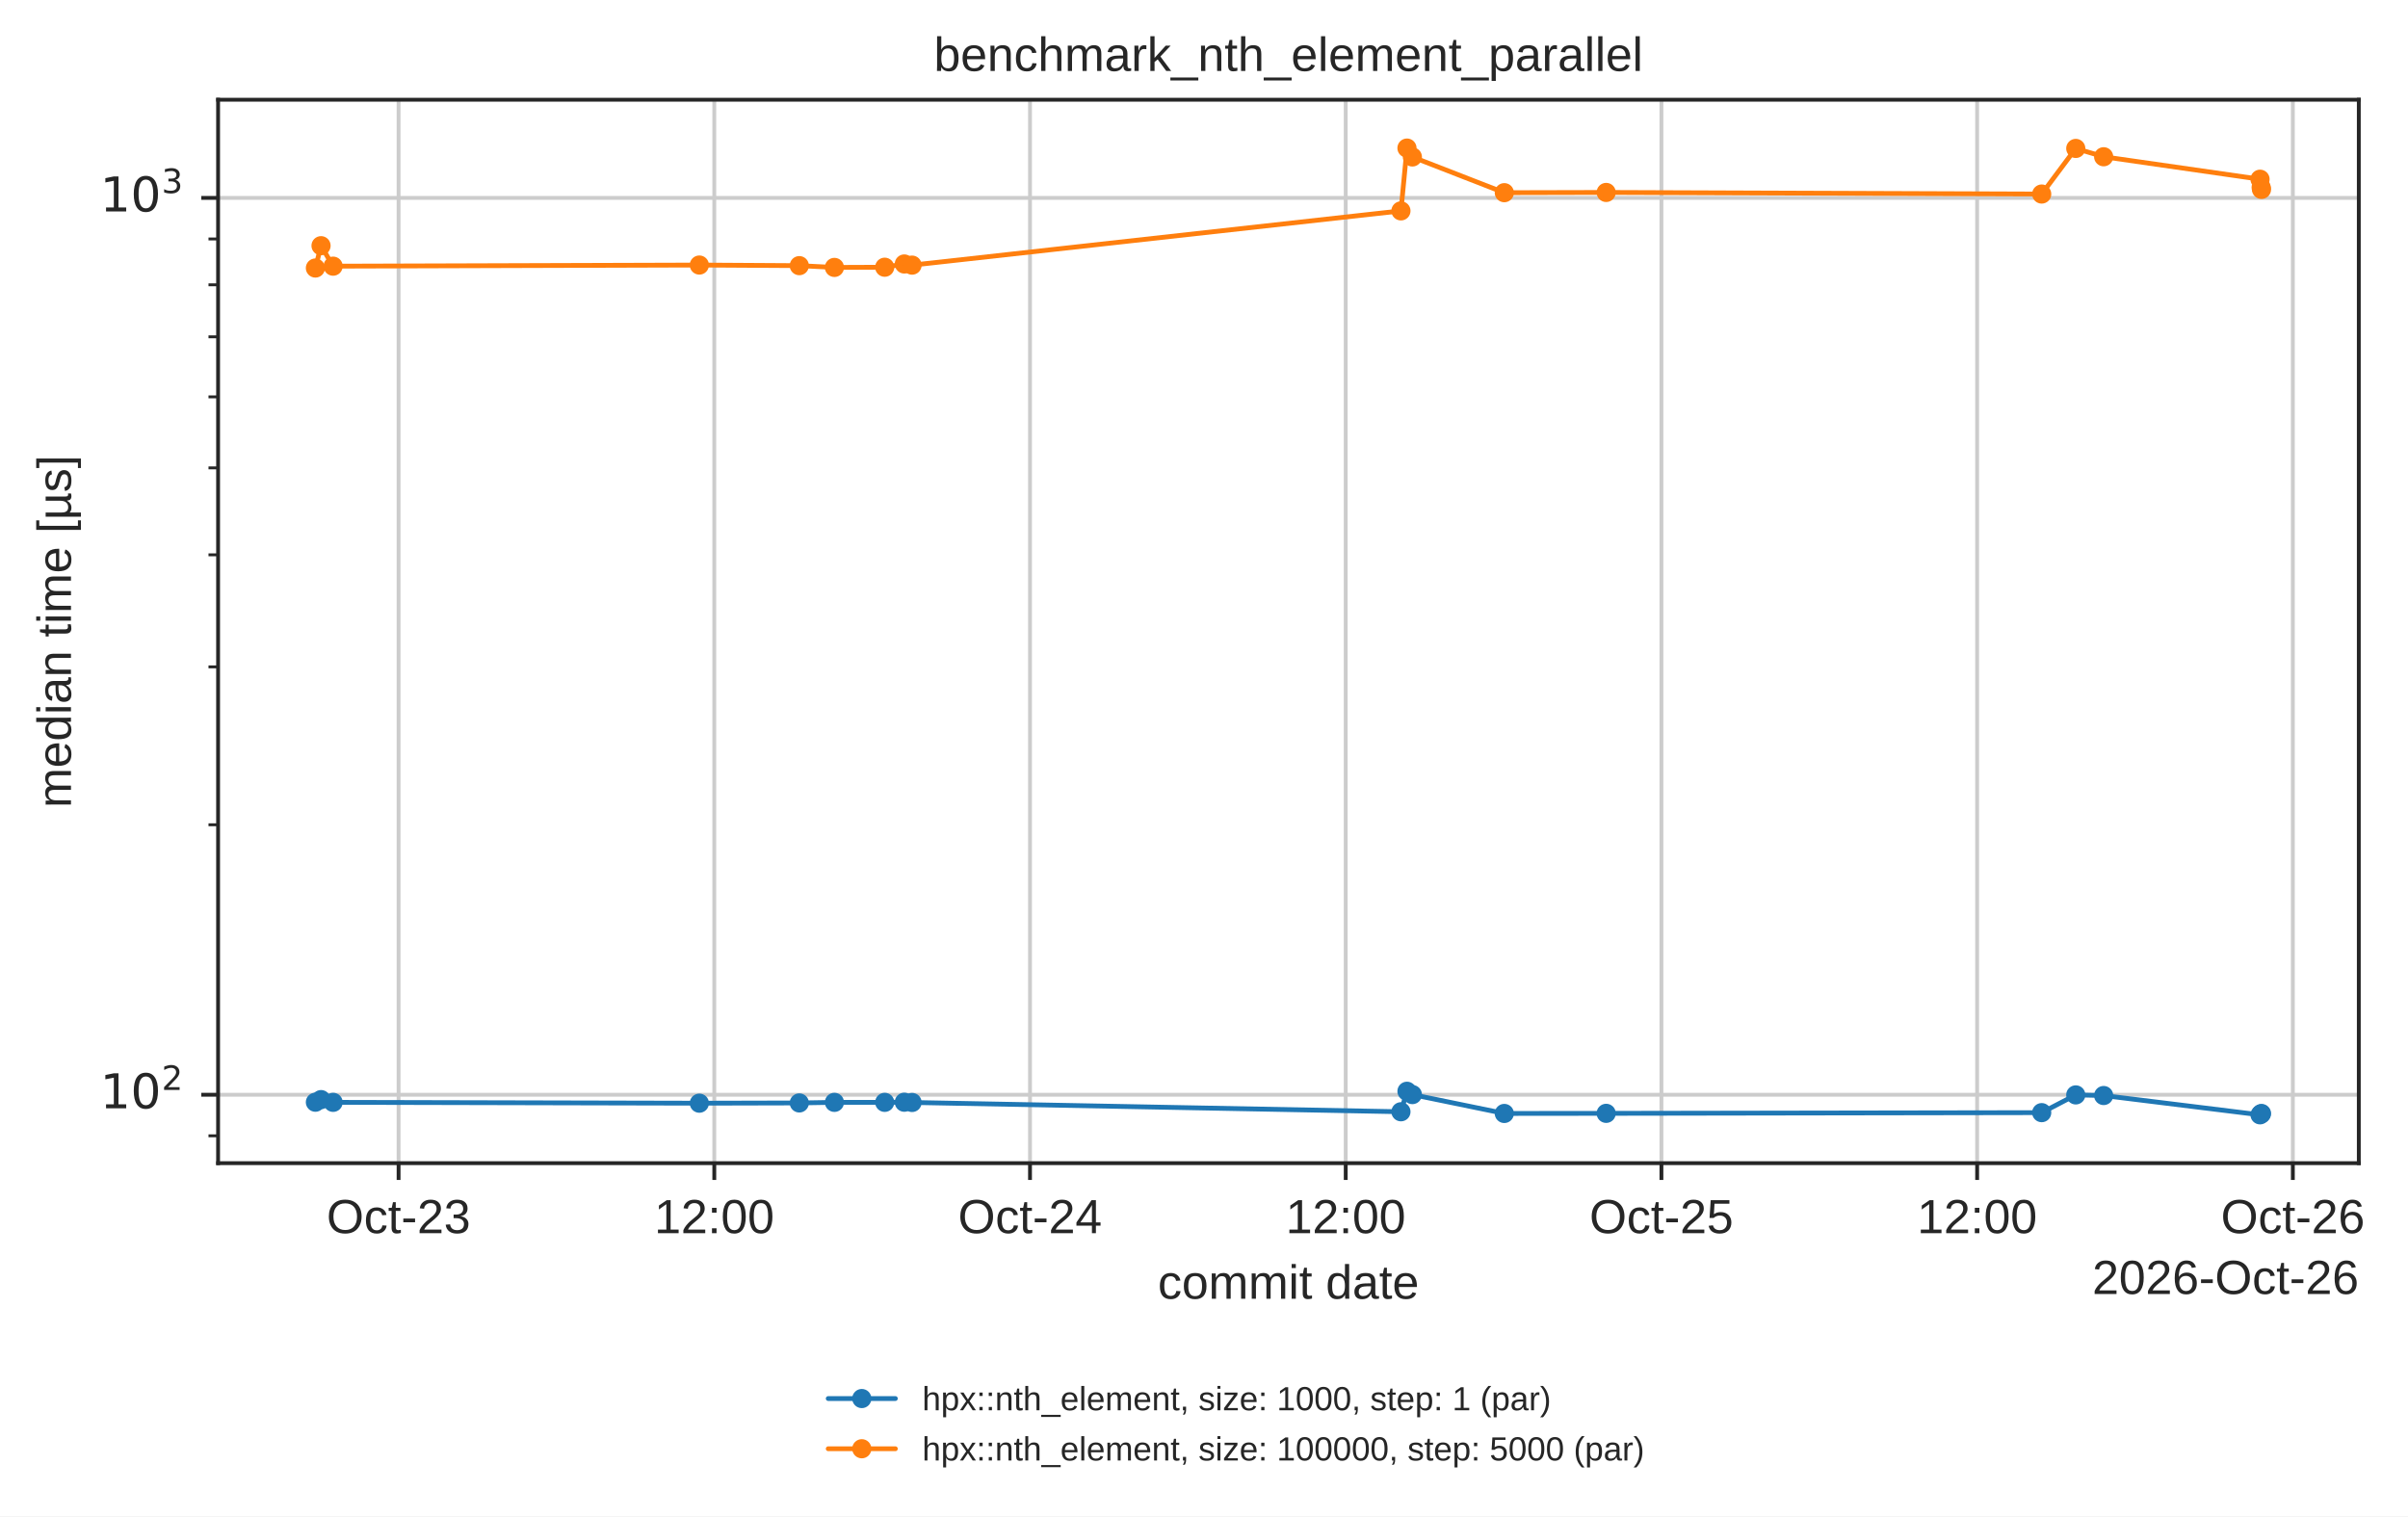
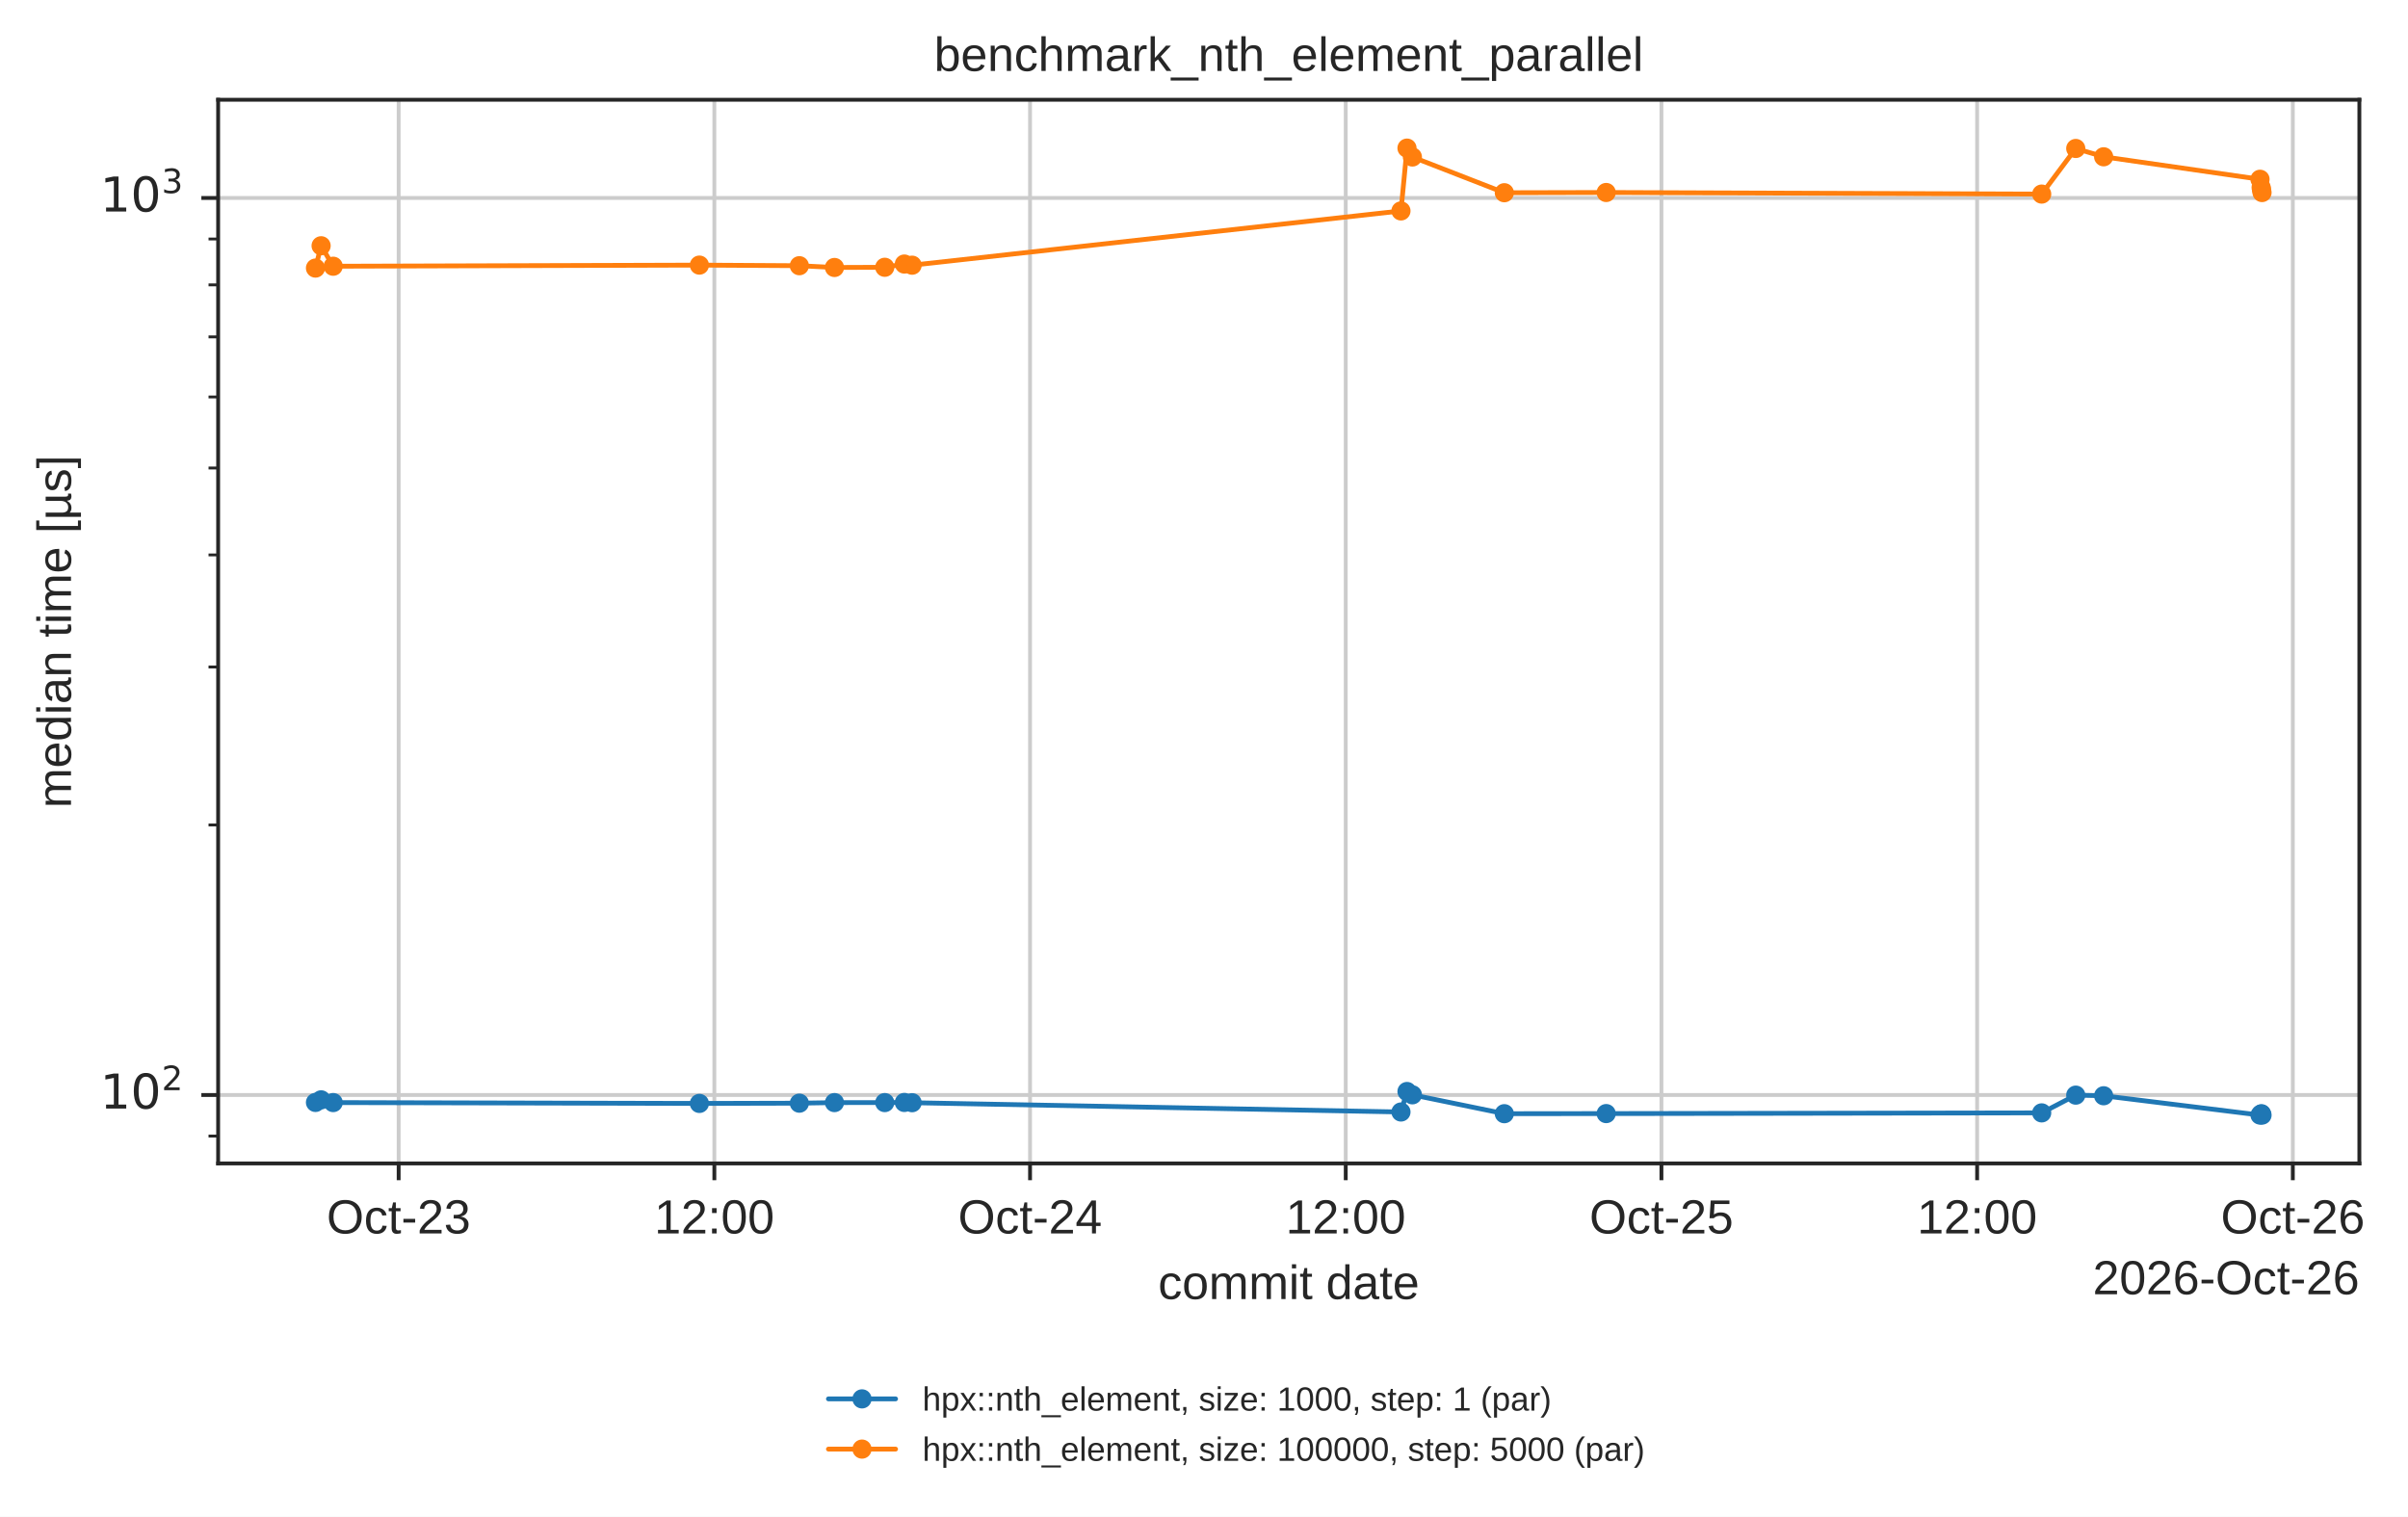
- <svg xmlns="http://www.w3.org/2000/svg" xmlns:xlink="http://www.w3.org/1999/xlink" width="502.137pt" height="316.214pt" viewBox="0 0 502.137 316.214" version="1.1">
+ <svg xmlns="http://www.w3.org/2000/svg" xmlns:xlink="http://www.w3.org/1999/xlink" width="502.017pt" height="316.214pt" viewBox="0 0 502.017 316.214" version="1.1">
  <defs>
    <style type="text/css">*{stroke-linejoin: round; stroke-linecap: butt}</style>
  </defs>
  <g id="figure_1">
    <g id="patch_1">
-       <path d="M 0 316.214  L 502.137 316.214  L 502.137 0  L 0 0  z " style="fill: #ffffff" />
+       <path d="M 0 316.214  L 502.017 316.214  L 502.017 0  L 0 0  z " style="fill: #ffffff" />
    </g>
    <g id="axes_1">
      <g id="patch_2">
        <path d="M 45.478 242.558  L 491.878 242.558  L 491.878 20.798  L 45.478 20.798  z " style="fill: #ffffff" />
      </g>
      <g id="matplotlib.axis_1">
        <g id="xtick_1">
          <g id="line2d_1">
-             <path d="M 83.116 242.558  L 83.116 20.798  " clip-path="url(#p7afb7ed6cb)" style="fill: none; stroke: #cccccc; stroke-width: 0.8; stroke-linecap: round" />
+             <path d="M 83.111 242.558  L 83.111 20.798  " clip-path="url(#p7afb7ed6cb)" style="fill: none; stroke: #cccccc; stroke-width: 0.8; stroke-linecap: round" />
          </g>
          <g id="line2d_2">
            <defs>
              <path id="mdfc5214045" d="M 0 0  L 0 3.5  " style="stroke: #262626; stroke-width: 0.8" />
            </defs>
            <g>
-               <use xlink:href="#mdfc5214045" x="83.116" y="242.558" style="fill: #262626; stroke: #262626; stroke-width: 0.8" />
+               <use xlink:href="#mdfc5214045" x="83.111" y="242.558" style="fill: #262626; stroke: #262626; stroke-width: 0.8" />
            </g>
          </g>
          <g id="text_1">
-             <text style="fill: #262626; font: 10px 'Arial', 'DejaVu Sans', 'Liberation Sans', 'Bitstream Vera Sans', sans-serif; text-anchor: middle" x="83.116" y="257.157" transform="rotate(-0 83.1162 257.1569)">Oct-23</text>
+             <text style="fill: #262626; font: 10px 'Arial', 'DejaVu Sans', 'Liberation Sans', 'Bitstream Vera Sans', sans-serif; text-anchor: middle" x="83.111" y="257.157" transform="rotate(-0 83.11118 257.1569)">Oct-23</text>
          </g>
        </g>
        <g id="xtick_2">
          <g id="line2d_3">
-             <path d="M 148.951 242.558  L 148.951 20.798  " clip-path="url(#p7afb7ed6cb)" style="fill: none; stroke: #cccccc; stroke-width: 0.8; stroke-linecap: round" />
+             <path d="M 148.927 242.558  L 148.927 20.798  " clip-path="url(#p7afb7ed6cb)" style="fill: none; stroke: #cccccc; stroke-width: 0.8; stroke-linecap: round" />
          </g>
          <g id="line2d_4">
            <g>
-               <use xlink:href="#mdfc5214045" x="148.951" y="242.558" style="fill: #262626; stroke: #262626; stroke-width: 0.8" />
+               <use xlink:href="#mdfc5214045" x="148.927" y="242.558" style="fill: #262626; stroke: #262626; stroke-width: 0.8" />
            </g>
          </g>
          <g id="text_2">
-             <text style="fill: #262626; font: 10px 'Arial', 'DejaVu Sans', 'Liberation Sans', 'Bitstream Vera Sans', sans-serif; text-anchor: middle" x="148.951" y="257.157" transform="rotate(-0 148.951 257.1569)">12:00</text>
+             <text style="fill: #262626; font: 10px 'Arial', 'DejaVu Sans', 'Liberation Sans', 'Bitstream Vera Sans', sans-serif; text-anchor: middle" x="148.927" y="257.157" transform="rotate(-0 148.9269 257.1569)">12:00</text>
          </g>
        </g>
        <g id="xtick_3">
          <g id="line2d_5">
-             <path d="M 214.786 242.558  L 214.786 20.798  " clip-path="url(#p7afb7ed6cb)" style="fill: none; stroke: #cccccc; stroke-width: 0.8; stroke-linecap: round" />
+             <path d="M 214.743 242.558  L 214.743 20.798  " clip-path="url(#p7afb7ed6cb)" style="fill: none; stroke: #cccccc; stroke-width: 0.8; stroke-linecap: round" />
          </g>
          <g id="line2d_6">
            <g>
-               <use xlink:href="#mdfc5214045" x="214.786" y="242.558" style="fill: #262626; stroke: #262626; stroke-width: 0.8" />
+               <use xlink:href="#mdfc5214045" x="214.743" y="242.558" style="fill: #262626; stroke: #262626; stroke-width: 0.8" />
            </g>
          </g>
          <g id="text_3">
-             <text style="fill: #262626; font: 10px 'Arial', 'DejaVu Sans', 'Liberation Sans', 'Bitstream Vera Sans', sans-serif; text-anchor: middle" x="214.786" y="257.157" transform="rotate(-0 214.7858 257.1569)">Oct-24</text>
+             <text style="fill: #262626; font: 10px 'Arial', 'DejaVu Sans', 'Liberation Sans', 'Bitstream Vera Sans', sans-serif; text-anchor: middle" x="214.743" y="257.157" transform="rotate(-0 214.7427 257.1569)">Oct-24</text>
          </g>
        </g>
        <g id="xtick_4">
          <g id="line2d_7">
-             <path d="M 280.621 242.558  L 280.621 20.798  " clip-path="url(#p7afb7ed6cb)" style="fill: none; stroke: #cccccc; stroke-width: 0.8; stroke-linecap: round" />
+             <path d="M 280.558 242.558  L 280.558 20.798  " clip-path="url(#p7afb7ed6cb)" style="fill: none; stroke: #cccccc; stroke-width: 0.8; stroke-linecap: round" />
          </g>
          <g id="line2d_8">
            <g>
-               <use xlink:href="#mdfc5214045" x="280.621" y="242.558" style="fill: #262626; stroke: #262626; stroke-width: 0.8" />
+               <use xlink:href="#mdfc5214045" x="280.558" y="242.558" style="fill: #262626; stroke: #262626; stroke-width: 0.8" />
            </g>
          </g>
          <g id="text_4">
-             <text style="fill: #262626; font: 10px 'Arial', 'DejaVu Sans', 'Liberation Sans', 'Bitstream Vera Sans', sans-serif; text-anchor: middle" x="280.621" y="257.157" transform="rotate(-0 280.6206 257.1569)">12:00</text>
+             <text style="fill: #262626; font: 10px 'Arial', 'DejaVu Sans', 'Liberation Sans', 'Bitstream Vera Sans', sans-serif; text-anchor: middle" x="280.558" y="257.157" transform="rotate(-0 280.5585 257.1569)">12:00</text>
          </g>
        </g>
        <g id="xtick_5">
          <g id="line2d_9">
-             <path d="M 346.455 242.558  L 346.455 20.798  " clip-path="url(#p7afb7ed6cb)" style="fill: none; stroke: #cccccc; stroke-width: 0.8; stroke-linecap: round" />
+             <path d="M 346.374 242.558  L 346.374 20.798  " clip-path="url(#p7afb7ed6cb)" style="fill: none; stroke: #cccccc; stroke-width: 0.8; stroke-linecap: round" />
          </g>
          <g id="line2d_10">
            <g>
-               <use xlink:href="#mdfc5214045" x="346.455" y="242.558" style="fill: #262626; stroke: #262626; stroke-width: 0.8" />
+               <use xlink:href="#mdfc5214045" x="346.374" y="242.558" style="fill: #262626; stroke: #262626; stroke-width: 0.8" />
            </g>
          </g>
          <g id="text_5">
-             <text style="fill: #262626; font: 10px 'Arial', 'DejaVu Sans', 'Liberation Sans', 'Bitstream Vera Sans', sans-serif; text-anchor: middle" x="346.455" y="257.157" transform="rotate(-0 346.4554 257.1569)">Oct-25</text>
+             <text style="fill: #262626; font: 10px 'Arial', 'DejaVu Sans', 'Liberation Sans', 'Bitstream Vera Sans', sans-serif; text-anchor: middle" x="346.374" y="257.157" transform="rotate(-0 346.3742 257.1569)">Oct-25</text>
          </g>
        </g>
        <g id="xtick_6">
          <g id="line2d_11">
-             <path d="M 412.29 242.558  L 412.29 20.798  " clip-path="url(#p7afb7ed6cb)" style="fill: none; stroke: #cccccc; stroke-width: 0.8; stroke-linecap: round" />
+             <path d="M 412.19 242.558  L 412.19 20.798  " clip-path="url(#p7afb7ed6cb)" style="fill: none; stroke: #cccccc; stroke-width: 0.8; stroke-linecap: round" />
          </g>
          <g id="line2d_12">
            <g>
-               <use xlink:href="#mdfc5214045" x="412.29" y="242.558" style="fill: #262626; stroke: #262626; stroke-width: 0.8" />
+               <use xlink:href="#mdfc5214045" x="412.19" y="242.558" style="fill: #262626; stroke: #262626; stroke-width: 0.8" />
            </g>
          </g>
          <g id="text_6">
-             <text style="fill: #262626; font: 10px 'Arial', 'DejaVu Sans', 'Liberation Sans', 'Bitstream Vera Sans', sans-serif; text-anchor: middle" x="412.29" y="257.157" transform="rotate(-0 412.2902 257.1569)">12:00</text>
+             <text style="fill: #262626; font: 10px 'Arial', 'DejaVu Sans', 'Liberation Sans', 'Bitstream Vera Sans', sans-serif; text-anchor: middle" x="412.19" y="257.157" transform="rotate(-0 412.19 257.1569)">12:00</text>
          </g>
        </g>
        <g id="xtick_7">
          <g id="line2d_13">
-             <path d="M 478.125 242.558  L 478.125 20.798  " clip-path="url(#p7afb7ed6cb)" style="fill: none; stroke: #cccccc; stroke-width: 0.8; stroke-linecap: round" />
+             <path d="M 478.006 242.558  L 478.006 20.798  " clip-path="url(#p7afb7ed6cb)" style="fill: none; stroke: #cccccc; stroke-width: 0.8; stroke-linecap: round" />
          </g>
          <g id="line2d_14">
            <g>
-               <use xlink:href="#mdfc5214045" x="478.125" y="242.558" style="fill: #262626; stroke: #262626; stroke-width: 0.8" />
+               <use xlink:href="#mdfc5214045" x="478.006" y="242.558" style="fill: #262626; stroke: #262626; stroke-width: 0.8" />
            </g>
          </g>
          <g id="text_7">
-             <text style="fill: #262626; font: 10px 'Arial', 'DejaVu Sans', 'Liberation Sans', 'Bitstream Vera Sans', sans-serif; text-anchor: middle" x="478.125" y="257.157" transform="rotate(-0 478.125 257.1569)">Oct-26</text>
+             <text style="fill: #262626; font: 10px 'Arial', 'DejaVu Sans', 'Liberation Sans', 'Bitstream Vera Sans', sans-serif; text-anchor: middle" x="478.006" y="257.157" transform="rotate(-0 478.0058 257.1569)">Oct-26</text>
          </g>
        </g>
        <g id="text_8">
          <text style="fill: #262626; font: 10px 'Arial', 'DejaVu Sans', 'Liberation Sans', 'Bitstream Vera Sans', sans-serif; text-anchor: middle" x="268.678" y="270.835" transform="rotate(-0 268.6781 270.835)">commit date</text>
        </g>
        <g id="text_9">
          <text style="fill: #262626; font: 10px 'Arial', 'DejaVu Sans', 'Liberation Sans', 'Bitstream Vera Sans', sans-serif; text-anchor: end" x="491.878" y="269.835" transform="rotate(-0 491.8781 269.835)">2026-Oct-26</text>
        </g>
      </g>
      <g id="matplotlib.axis_2">
        <g id="ytick_1">
          <g id="line2d_15">
-             <path d="M 45.478 228.296  L 491.878 228.296  " clip-path="url(#p7afb7ed6cb)" style="fill: none; stroke: #cccccc; stroke-width: 0.8; stroke-linecap: round" />
+             <path d="M 45.478 228.29  L 491.878 228.29  " clip-path="url(#p7afb7ed6cb)" style="fill: none; stroke: #cccccc; stroke-width: 0.8; stroke-linecap: round" />
          </g>
          <g id="line2d_16">
            <defs>
              <path id="m414165cd4d" d="M 0 0  L -3.5 0  " style="stroke: #262626; stroke-width: 0.8" />
            </defs>
            <g>
-               <use xlink:href="#m414165cd4d" x="45.478" y="228.296" style="fill: #262626; stroke: #262626; stroke-width: 0.8" />
+               <use xlink:href="#m414165cd4d" x="45.478" y="228.29" style="fill: #262626; stroke: #262626; stroke-width: 0.8" />
            </g>
          </g>
          <g id="text_10">
-             <g style="fill: #262626" transform="translate(20.87813 232.0949)">
+             <g style="fill: #262626" transform="translate(20.87813 232.089)">
              <text>
                <tspan style="font: 10px 'DejaVu Sans'" x="0 6.362" y="-0.977">10</tspan>
                <tspan style="font: 7px 'DejaVu Sans'" x="12.82" y="-4.805">2</tspan>
              </text>
            </g>
          </g>
        </g>
        <g id="ytick_2">
          <g id="line2d_17">
            <path d="M 45.478 41.27  L 491.878 41.27  " clip-path="url(#p7afb7ed6cb)" style="fill: none; stroke: #cccccc; stroke-width: 0.8; stroke-linecap: round" />
          </g>
          <g id="line2d_18">
            <g>
              <use xlink:href="#m414165cd4d" x="45.478" y="41.27" style="fill: #262626; stroke: #262626; stroke-width: 0.8" />
            </g>
          </g>
          <g id="text_11">
-             <g style="fill: #262626" transform="translate(20.87813 45.06955)">
+             <g style="fill: #262626" transform="translate(20.87813 45.06924)">
              <text>
                <tspan style="font: 10px 'DejaVu Sans'" x="0 6.362" y="-0.977">10</tspan>
                <tspan style="font: 7px 'DejaVu Sans'" x="12.82" y="-4.805">3</tspan>
              </text>
            </g>
          </g>
        </g>
        <g id="ytick_3">
          <g id="line2d_19">
            <defs>
              <path id="m2f13129b0c" d="M 0 0  L -2 0  " style="stroke: #262626; stroke-width: 0.6" />
            </defs>
            <g>
-               <use xlink:href="#m2f13129b0c" x="45.478" y="236.854" style="fill: #262626; stroke: #262626; stroke-width: 0.6" />
+               <use xlink:href="#m2f13129b0c" x="45.478" y="236.847" style="fill: #262626; stroke: #262626; stroke-width: 0.6" />
            </g>
          </g>
        </g>
        <g id="ytick_4">
          <g id="line2d_20">
            <g>
-               <use xlink:href="#m2f13129b0c" x="45.478" y="171.995" style="fill: #262626; stroke: #262626; stroke-width: 0.6" />
+               <use xlink:href="#m2f13129b0c" x="45.478" y="171.991" style="fill: #262626; stroke: #262626; stroke-width: 0.6" />
            </g>
          </g>
        </g>
        <g id="ytick_5">
          <g id="line2d_21">
            <g>
-               <use xlink:href="#m2f13129b0c" x="45.478" y="139.062" style="fill: #262626; stroke: #262626; stroke-width: 0.6" />
+               <use xlink:href="#m2f13129b0c" x="45.478" y="139.059" style="fill: #262626; stroke: #262626; stroke-width: 0.6" />
            </g>
          </g>
        </g>
        <g id="ytick_6">
          <g id="line2d_22">
            <g>
-               <use xlink:href="#m2f13129b0c" x="45.478" y="115.695" style="fill: #262626; stroke: #262626; stroke-width: 0.6" />
+               <use xlink:href="#m2f13129b0c" x="45.478" y="115.693" style="fill: #262626; stroke: #262626; stroke-width: 0.6" />
            </g>
          </g>
        </g>
        <g id="ytick_7">
          <g id="line2d_23">
            <g>
-               <use xlink:href="#m2f13129b0c" x="45.478" y="97.571" style="fill: #262626; stroke: #262626; stroke-width: 0.6" />
+               <use xlink:href="#m2f13129b0c" x="45.478" y="97.569" style="fill: #262626; stroke: #262626; stroke-width: 0.6" />
            </g>
          </g>
        </g>
        <g id="ytick_8">
          <g id="line2d_24">
            <g>
-               <use xlink:href="#m2f13129b0c" x="45.478" y="82.762" style="fill: #262626; stroke: #262626; stroke-width: 0.6" />
+               <use xlink:href="#m2f13129b0c" x="45.478" y="82.76" style="fill: #262626; stroke: #262626; stroke-width: 0.6" />
            </g>
          </g>
        </g>
        <g id="ytick_9">
          <g id="line2d_25">
            <g>
-               <use xlink:href="#m2f13129b0c" x="45.478" y="70.241" style="fill: #262626; stroke: #262626; stroke-width: 0.6" />
+               <use xlink:href="#m2f13129b0c" x="45.478" y="70.24" style="fill: #262626; stroke: #262626; stroke-width: 0.6" />
            </g>
          </g>
        </g>
        <g id="ytick_10">
          <g id="line2d_26">
            <g>
-               <use xlink:href="#m2f13129b0c" x="45.478" y="59.395" style="fill: #262626; stroke: #262626; stroke-width: 0.6" />
+               <use xlink:href="#m2f13129b0c" x="45.478" y="59.394" style="fill: #262626; stroke: #262626; stroke-width: 0.6" />
            </g>
          </g>
        </g>
        <g id="ytick_11">
          <g id="line2d_27">
            <g>
              <use xlink:href="#m2f13129b0c" x="45.478" y="49.828" style="fill: #262626; stroke: #262626; stroke-width: 0.6" />
            </g>
          </g>
        </g>
        <g id="text_12">
          <text style="fill: #262626; font: 10px 'Arial', 'DejaVu Sans', 'Liberation Sans', 'Bitstream Vera Sans', sans-serif; text-anchor: middle" x="14.798" y="131.678" transform="rotate(-90 14.79844 131.6784)">median time [µs]</text>
        </g>
      </g>
      <g id="line2d_28">
-         <path d="M 65.769 229.848  L 66.946 229.305  L 69.463 229.875  L 145.833 230.052  L 166.678 230  L 174.002 229.879  L 184.488 229.878  L 188.574 229.85  L 190.192 229.901  L 292.137 231.839  L 293.394 227.565  L 294.521 228.258  L 313.692 232.194  L 334.933 232.171  L 425.753 232.023  L 432.857 228.324  L 438.671 228.454  L 471.282 232.478  L 471.517 232.271  L 471.587 232.204  " clip-path="url(#p7afb7ed6cb)" style="fill: none; stroke: #1f77b4; stroke-linecap: round" />
+         <path d="M 65.769 229.842  L 66.945 229.299  L 69.462 229.869  L 145.81 230.046  L 166.648 229.994  L 173.97 229.873  L 184.454 229.872  L 188.538 229.844  L 190.156 229.895  L 292.072 231.833  L 293.329 227.559  L 294.454 228.252  L 313.62 232.188  L 334.855 232.165  L 425.649 232.017  L 432.751 228.318  L 438.564 228.448  L 471.165 232.472  L 471.4 232.265  L 471.47 232.198  L 471.587 232.478  " clip-path="url(#p7afb7ed6cb)" style="fill: none; stroke: #1f77b4; stroke-linecap: round" />
        <defs>
          <path id="m20e5526daa" d="M 0 1.5  C 0.398 1.5 0.779 1.342 1.061 1.061  C 1.342 0.779 1.5 0.398 1.5 0  C 1.5 -0.398 1.342 -0.779 1.061 -1.061  C 0.779 -1.342 0.398 -1.5 0 -1.5  C -0.398 -1.5 -0.779 -1.342 -1.061 -1.061  C -1.342 -0.779 -1.5 -0.398 -1.5 0  C -1.5 0.398 -1.342 0.779 -1.061 1.061  C -0.779 1.342 -0.398 1.5 0 1.5  z " style="stroke: #1f77b4" />
        </defs>
        <g clip-path="url(#p7afb7ed6cb)">
-           <use xlink:href="#m20e5526daa" x="65.769" y="229.848" style="fill: #1f77b4; stroke: #1f77b4" />
-           <use xlink:href="#m20e5526daa" x="66.946" y="229.305" style="fill: #1f77b4; stroke: #1f77b4" />
-           <use xlink:href="#m20e5526daa" x="69.463" y="229.875" style="fill: #1f77b4; stroke: #1f77b4" />
-           <use xlink:href="#m20e5526daa" x="145.833" y="230.052" style="fill: #1f77b4; stroke: #1f77b4" />
-           <use xlink:href="#m20e5526daa" x="166.678" y="230" style="fill: #1f77b4; stroke: #1f77b4" />
-           <use xlink:href="#m20e5526daa" x="174.002" y="229.879" style="fill: #1f77b4; stroke: #1f77b4" />
-           <use xlink:href="#m20e5526daa" x="184.488" y="229.878" style="fill: #1f77b4; stroke: #1f77b4" />
-           <use xlink:href="#m20e5526daa" x="188.574" y="229.85" style="fill: #1f77b4; stroke: #1f77b4" />
-           <use xlink:href="#m20e5526daa" x="190.192" y="229.901" style="fill: #1f77b4; stroke: #1f77b4" />
-           <use xlink:href="#m20e5526daa" x="292.137" y="231.839" style="fill: #1f77b4; stroke: #1f77b4" />
-           <use xlink:href="#m20e5526daa" x="293.394" y="227.565" style="fill: #1f77b4; stroke: #1f77b4" />
-           <use xlink:href="#m20e5526daa" x="294.521" y="228.258" style="fill: #1f77b4; stroke: #1f77b4" />
-           <use xlink:href="#m20e5526daa" x="313.692" y="232.194" style="fill: #1f77b4; stroke: #1f77b4" />
-           <use xlink:href="#m20e5526daa" x="334.933" y="232.171" style="fill: #1f77b4; stroke: #1f77b4" />
-           <use xlink:href="#m20e5526daa" x="425.753" y="232.023" style="fill: #1f77b4; stroke: #1f77b4" />
-           <use xlink:href="#m20e5526daa" x="432.857" y="228.324" style="fill: #1f77b4; stroke: #1f77b4" />
-           <use xlink:href="#m20e5526daa" x="438.671" y="228.454" style="fill: #1f77b4; stroke: #1f77b4" />
-           <use xlink:href="#m20e5526daa" x="471.282" y="232.478" style="fill: #1f77b4; stroke: #1f77b4" />
-           <use xlink:href="#m20e5526daa" x="471.517" y="232.271" style="fill: #1f77b4; stroke: #1f77b4" />
-           <use xlink:href="#m20e5526daa" x="471.587" y="232.204" style="fill: #1f77b4; stroke: #1f77b4" />
+           <use xlink:href="#m20e5526daa" x="65.769" y="229.842" style="fill: #1f77b4; stroke: #1f77b4" />
+           <use xlink:href="#m20e5526daa" x="66.945" y="229.299" style="fill: #1f77b4; stroke: #1f77b4" />
+           <use xlink:href="#m20e5526daa" x="69.462" y="229.869" style="fill: #1f77b4; stroke: #1f77b4" />
+           <use xlink:href="#m20e5526daa" x="145.81" y="230.046" style="fill: #1f77b4; stroke: #1f77b4" />
+           <use xlink:href="#m20e5526daa" x="166.648" y="229.994" style="fill: #1f77b4; stroke: #1f77b4" />
+           <use xlink:href="#m20e5526daa" x="173.97" y="229.873" style="fill: #1f77b4; stroke: #1f77b4" />
+           <use xlink:href="#m20e5526daa" x="184.454" y="229.872" style="fill: #1f77b4; stroke: #1f77b4" />
+           <use xlink:href="#m20e5526daa" x="188.538" y="229.844" style="fill: #1f77b4; stroke: #1f77b4" />
+           <use xlink:href="#m20e5526daa" x="190.156" y="229.895" style="fill: #1f77b4; stroke: #1f77b4" />
+           <use xlink:href="#m20e5526daa" x="292.072" y="231.833" style="fill: #1f77b4; stroke: #1f77b4" />
+           <use xlink:href="#m20e5526daa" x="293.329" y="227.559" style="fill: #1f77b4; stroke: #1f77b4" />
+           <use xlink:href="#m20e5526daa" x="294.454" y="228.252" style="fill: #1f77b4; stroke: #1f77b4" />
+           <use xlink:href="#m20e5526daa" x="313.62" y="232.188" style="fill: #1f77b4; stroke: #1f77b4" />
+           <use xlink:href="#m20e5526daa" x="334.855" y="232.165" style="fill: #1f77b4; stroke: #1f77b4" />
+           <use xlink:href="#m20e5526daa" x="425.649" y="232.017" style="fill: #1f77b4; stroke: #1f77b4" />
+           <use xlink:href="#m20e5526daa" x="432.751" y="228.318" style="fill: #1f77b4; stroke: #1f77b4" />
+           <use xlink:href="#m20e5526daa" x="438.564" y="228.448" style="fill: #1f77b4; stroke: #1f77b4" />
+           <use xlink:href="#m20e5526daa" x="471.165" y="232.472" style="fill: #1f77b4; stroke: #1f77b4" />
+           <use xlink:href="#m20e5526daa" x="471.4" y="232.265" style="fill: #1f77b4; stroke: #1f77b4" />
+           <use xlink:href="#m20e5526daa" x="471.47" y="232.198" style="fill: #1f77b4; stroke: #1f77b4" />
+           <use xlink:href="#m20e5526daa" x="471.587" y="232.478" style="fill: #1f77b4; stroke: #1f77b4" />
        </g>
      </g>
      <g id="line2d_29">
-         <path d="M 65.769 55.892  L 66.946 51.238  L 69.463 55.506  L 145.833 55.271  L 166.678 55.397  L 174.002 55.766  L 184.488 55.725  L 188.574 55.049  L 190.192 55.288  L 292.137 43.975  L 293.394 30.878  L 294.521 32.731  L 313.692 40.181  L 334.933 40.131  L 425.753 40.463  L 432.857 30.953  L 438.671 32.688  L 471.282 37.374  L 471.517 39.084  L 471.587 39.499  " clip-path="url(#p7afb7ed6cb)" style="fill: none; stroke: #ff7f0e; stroke-linecap: round" />
+         <path d="M 65.769 55.891  L 66.945 51.238  L 69.462 55.505  L 145.81 55.271  L 166.648 55.396  L 173.97 55.765  L 184.454 55.724  L 188.538 55.049  L 190.156 55.288  L 292.072 43.975  L 293.329 30.878  L 294.454 32.731  L 313.62 40.18  L 334.855 40.131  L 425.649 40.462  L 432.751 30.953  L 438.564 32.688  L 471.165 37.374  L 471.4 39.084  L 471.47 39.499  L 471.587 40.142  " clip-path="url(#p7afb7ed6cb)" style="fill: none; stroke: #ff7f0e; stroke-linecap: round" />
        <defs>
          <path id="m8123a8acb4" d="M 0 1.5  C 0.398 1.5 0.779 1.342 1.061 1.061  C 1.342 0.779 1.5 0.398 1.5 0  C 1.5 -0.398 1.342 -0.779 1.061 -1.061  C 0.779 -1.342 0.398 -1.5 0 -1.5  C -0.398 -1.5 -0.779 -1.342 -1.061 -1.061  C -1.342 -0.779 -1.5 -0.398 -1.5 0  C -1.5 0.398 -1.342 0.779 -1.061 1.061  C -0.779 1.342 -0.398 1.5 0 1.5  z " style="stroke: #ff7f0e" />
        </defs>
        <g clip-path="url(#p7afb7ed6cb)">
-           <use xlink:href="#m8123a8acb4" x="65.769" y="55.892" style="fill: #ff7f0e; stroke: #ff7f0e" />
-           <use xlink:href="#m8123a8acb4" x="66.946" y="51.238" style="fill: #ff7f0e; stroke: #ff7f0e" />
-           <use xlink:href="#m8123a8acb4" x="69.463" y="55.506" style="fill: #ff7f0e; stroke: #ff7f0e" />
-           <use xlink:href="#m8123a8acb4" x="145.833" y="55.271" style="fill: #ff7f0e; stroke: #ff7f0e" />
-           <use xlink:href="#m8123a8acb4" x="166.678" y="55.397" style="fill: #ff7f0e; stroke: #ff7f0e" />
-           <use xlink:href="#m8123a8acb4" x="174.002" y="55.766" style="fill: #ff7f0e; stroke: #ff7f0e" />
-           <use xlink:href="#m8123a8acb4" x="184.488" y="55.725" style="fill: #ff7f0e; stroke: #ff7f0e" />
-           <use xlink:href="#m8123a8acb4" x="188.574" y="55.049" style="fill: #ff7f0e; stroke: #ff7f0e" />
-           <use xlink:href="#m8123a8acb4" x="190.192" y="55.288" style="fill: #ff7f0e; stroke: #ff7f0e" />
-           <use xlink:href="#m8123a8acb4" x="292.137" y="43.975" style="fill: #ff7f0e; stroke: #ff7f0e" />
-           <use xlink:href="#m8123a8acb4" x="293.394" y="30.878" style="fill: #ff7f0e; stroke: #ff7f0e" />
-           <use xlink:href="#m8123a8acb4" x="294.521" y="32.731" style="fill: #ff7f0e; stroke: #ff7f0e" />
-           <use xlink:href="#m8123a8acb4" x="313.692" y="40.181" style="fill: #ff7f0e; stroke: #ff7f0e" />
-           <use xlink:href="#m8123a8acb4" x="334.933" y="40.131" style="fill: #ff7f0e; stroke: #ff7f0e" />
-           <use xlink:href="#m8123a8acb4" x="425.753" y="40.463" style="fill: #ff7f0e; stroke: #ff7f0e" />
-           <use xlink:href="#m8123a8acb4" x="432.857" y="30.953" style="fill: #ff7f0e; stroke: #ff7f0e" />
-           <use xlink:href="#m8123a8acb4" x="438.671" y="32.688" style="fill: #ff7f0e; stroke: #ff7f0e" />
-           <use xlink:href="#m8123a8acb4" x="471.282" y="37.374" style="fill: #ff7f0e; stroke: #ff7f0e" />
-           <use xlink:href="#m8123a8acb4" x="471.517" y="39.084" style="fill: #ff7f0e; stroke: #ff7f0e" />
-           <use xlink:href="#m8123a8acb4" x="471.587" y="39.499" style="fill: #ff7f0e; stroke: #ff7f0e" />
+           <use xlink:href="#m8123a8acb4" x="65.769" y="55.891" style="fill: #ff7f0e; stroke: #ff7f0e" />
+           <use xlink:href="#m8123a8acb4" x="66.945" y="51.238" style="fill: #ff7f0e; stroke: #ff7f0e" />
+           <use xlink:href="#m8123a8acb4" x="69.462" y="55.505" style="fill: #ff7f0e; stroke: #ff7f0e" />
+           <use xlink:href="#m8123a8acb4" x="145.81" y="55.271" style="fill: #ff7f0e; stroke: #ff7f0e" />
+           <use xlink:href="#m8123a8acb4" x="166.648" y="55.396" style="fill: #ff7f0e; stroke: #ff7f0e" />
+           <use xlink:href="#m8123a8acb4" x="173.97" y="55.765" style="fill: #ff7f0e; stroke: #ff7f0e" />
+           <use xlink:href="#m8123a8acb4" x="184.454" y="55.724" style="fill: #ff7f0e; stroke: #ff7f0e" />
+           <use xlink:href="#m8123a8acb4" x="188.538" y="55.049" style="fill: #ff7f0e; stroke: #ff7f0e" />
+           <use xlink:href="#m8123a8acb4" x="190.156" y="55.288" style="fill: #ff7f0e; stroke: #ff7f0e" />
+           <use xlink:href="#m8123a8acb4" x="292.072" y="43.975" style="fill: #ff7f0e; stroke: #ff7f0e" />
+           <use xlink:href="#m8123a8acb4" x="293.329" y="30.878" style="fill: #ff7f0e; stroke: #ff7f0e" />
+           <use xlink:href="#m8123a8acb4" x="294.454" y="32.731" style="fill: #ff7f0e; stroke: #ff7f0e" />
+           <use xlink:href="#m8123a8acb4" x="313.62" y="40.18" style="fill: #ff7f0e; stroke: #ff7f0e" />
+           <use xlink:href="#m8123a8acb4" x="334.855" y="40.131" style="fill: #ff7f0e; stroke: #ff7f0e" />
+           <use xlink:href="#m8123a8acb4" x="425.649" y="40.462" style="fill: #ff7f0e; stroke: #ff7f0e" />
+           <use xlink:href="#m8123a8acb4" x="432.751" y="30.953" style="fill: #ff7f0e; stroke: #ff7f0e" />
+           <use xlink:href="#m8123a8acb4" x="438.564" y="32.688" style="fill: #ff7f0e; stroke: #ff7f0e" />
+           <use xlink:href="#m8123a8acb4" x="471.165" y="37.374" style="fill: #ff7f0e; stroke: #ff7f0e" />
+           <use xlink:href="#m8123a8acb4" x="471.4" y="39.084" style="fill: #ff7f0e; stroke: #ff7f0e" />
+           <use xlink:href="#m8123a8acb4" x="471.47" y="39.499" style="fill: #ff7f0e; stroke: #ff7f0e" />
+           <use xlink:href="#m8123a8acb4" x="471.587" y="40.142" style="fill: #ff7f0e; stroke: #ff7f0e" />
        </g>
      </g>
      <g id="patch_3">
        <path d="M 45.478 242.558  L 45.478 20.798  " style="fill: none; stroke: #262626; stroke-width: 0.8; stroke-linejoin: miter; stroke-linecap: square" />
      </g>
      <g id="patch_4">
        <path d="M 491.878 242.558  L 491.878 20.798  " style="fill: none; stroke: #262626; stroke-width: 0.8; stroke-linejoin: miter; stroke-linecap: square" />
      </g>
      <g id="patch_5">
        <path d="M 45.478 242.558  L 491.878 242.558  " style="fill: none; stroke: #262626; stroke-width: 0.8; stroke-linejoin: miter; stroke-linecap: square" />
      </g>
      <g id="patch_6">
        <path d="M 45.478 20.798  L 491.878 20.798  " style="fill: none; stroke: #262626; stroke-width: 0.8; stroke-linejoin: miter; stroke-linecap: square" />
      </g>
      <g id="text_13">
        <text style="fill: #262626; font: 10px 'Arial', 'DejaVu Sans', 'Liberation Sans', 'Bitstream Vera Sans', sans-serif; text-anchor: middle" x="268.678" y="14.798" transform="rotate(-0 268.6781 14.79844)">benchmark_nth_element_parallel</text>
      </g>
      <g id="legend_1">
        <g id="line2d_30">
          <path d="M 172.71 291.644  L 179.71 291.644  L 186.71 291.644  " style="fill: none; stroke: #1f77b4; stroke-linecap: round" />
          <g>
            <use xlink:href="#m20e5526daa" x="179.71" y="291.644" style="fill: #1f77b4; stroke: #1f77b4" />
          </g>
        </g>
        <g id="text_14">
          <text style="fill: #262626; font: 7px 'Arial', 'DejaVu Sans', 'Liberation Sans', 'Bitstream Vera Sans', sans-serif; text-anchor: start" x="192.31" y="294.094" transform="rotate(-0 192.3103 294.0941)">hpx::nth_element, size: 1000, step: 1 (par)</text>
        </g>
        <g id="line2d_31">
          <path d="M 172.71 302.114  L 179.71 302.114  L 186.71 302.114  " style="fill: none; stroke: #ff7f0e; stroke-linecap: round" />
          <g>
            <use xlink:href="#m8123a8acb4" x="179.71" y="302.114" style="fill: #ff7f0e; stroke: #ff7f0e" />
          </g>
        </g>
        <g id="text_15">
          <text style="fill: #262626; font: 7px 'Arial', 'DejaVu Sans', 'Liberation Sans', 'Bitstream Vera Sans', sans-serif; text-anchor: start" x="192.31" y="304.564" transform="rotate(-0 192.3103 304.5635)">hpx::nth_element, size: 100000, step: 5000 (par)</text>
        </g>
      </g>
    </g>
  </g>
  <defs>
    <clipPath id="p7afb7ed6cb">
      <rect x="45.478" y="20.798" width="446.4" height="221.76" />
    </clipPath>
  </defs>
</svg>
